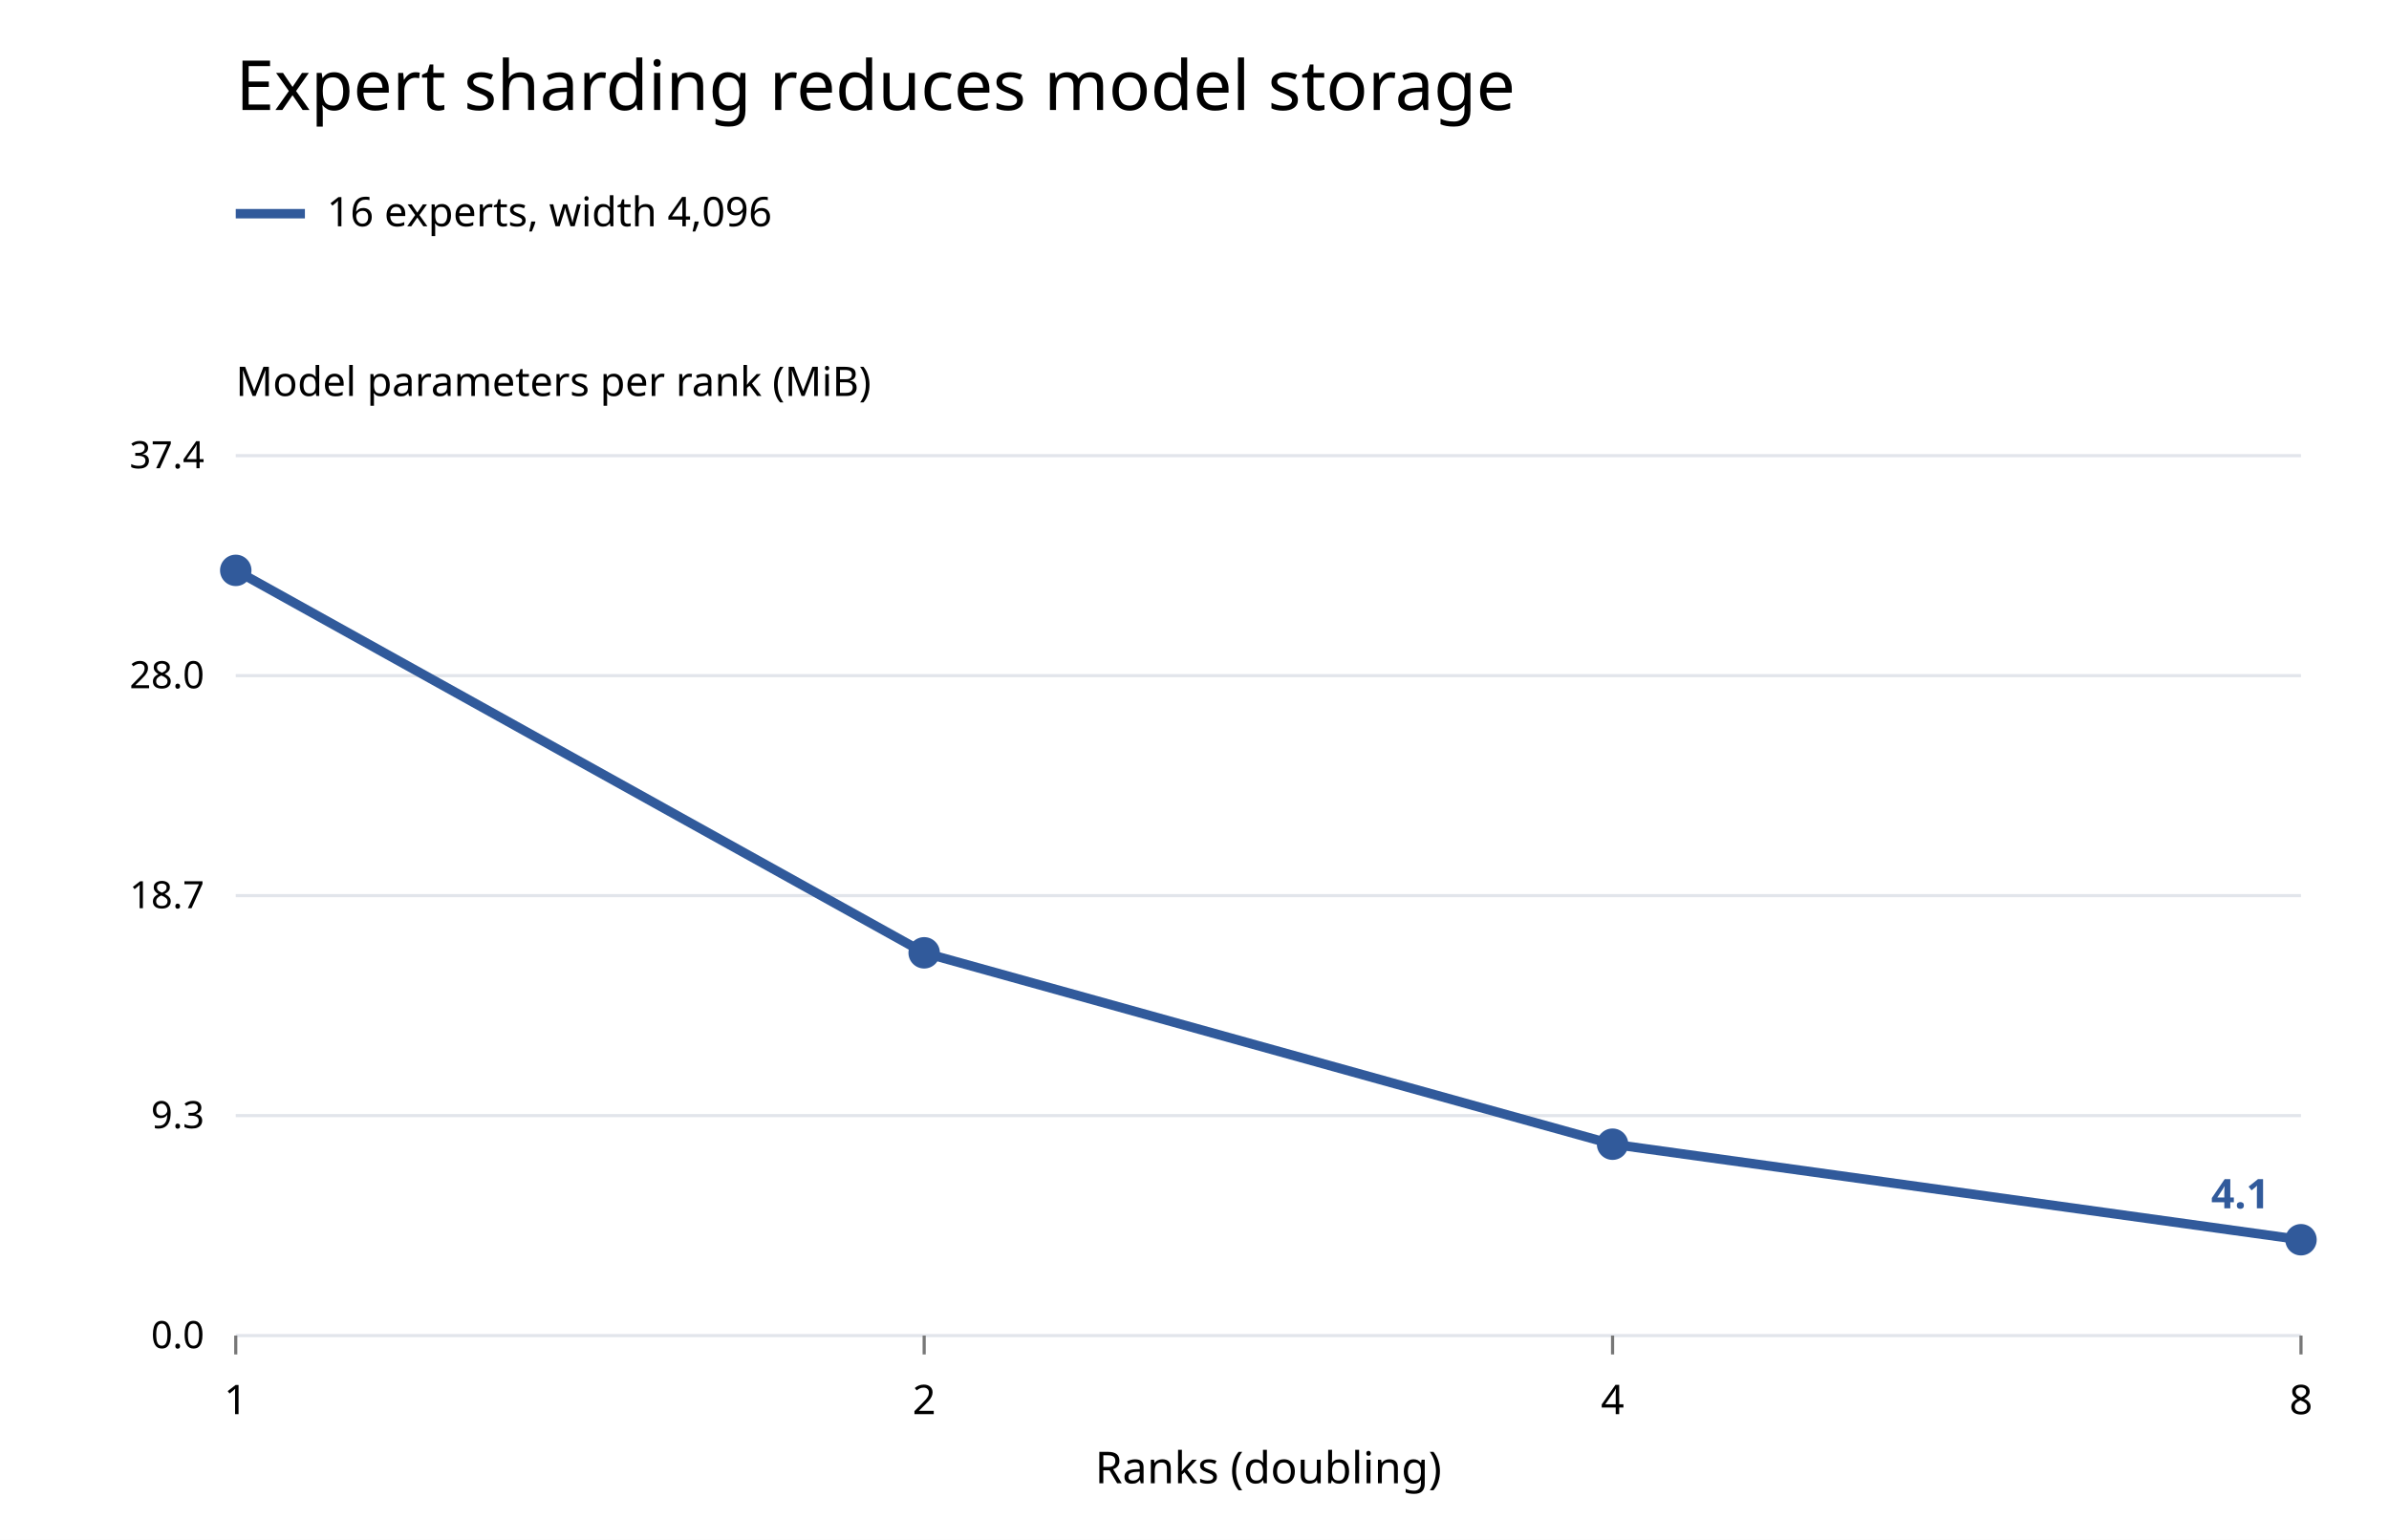
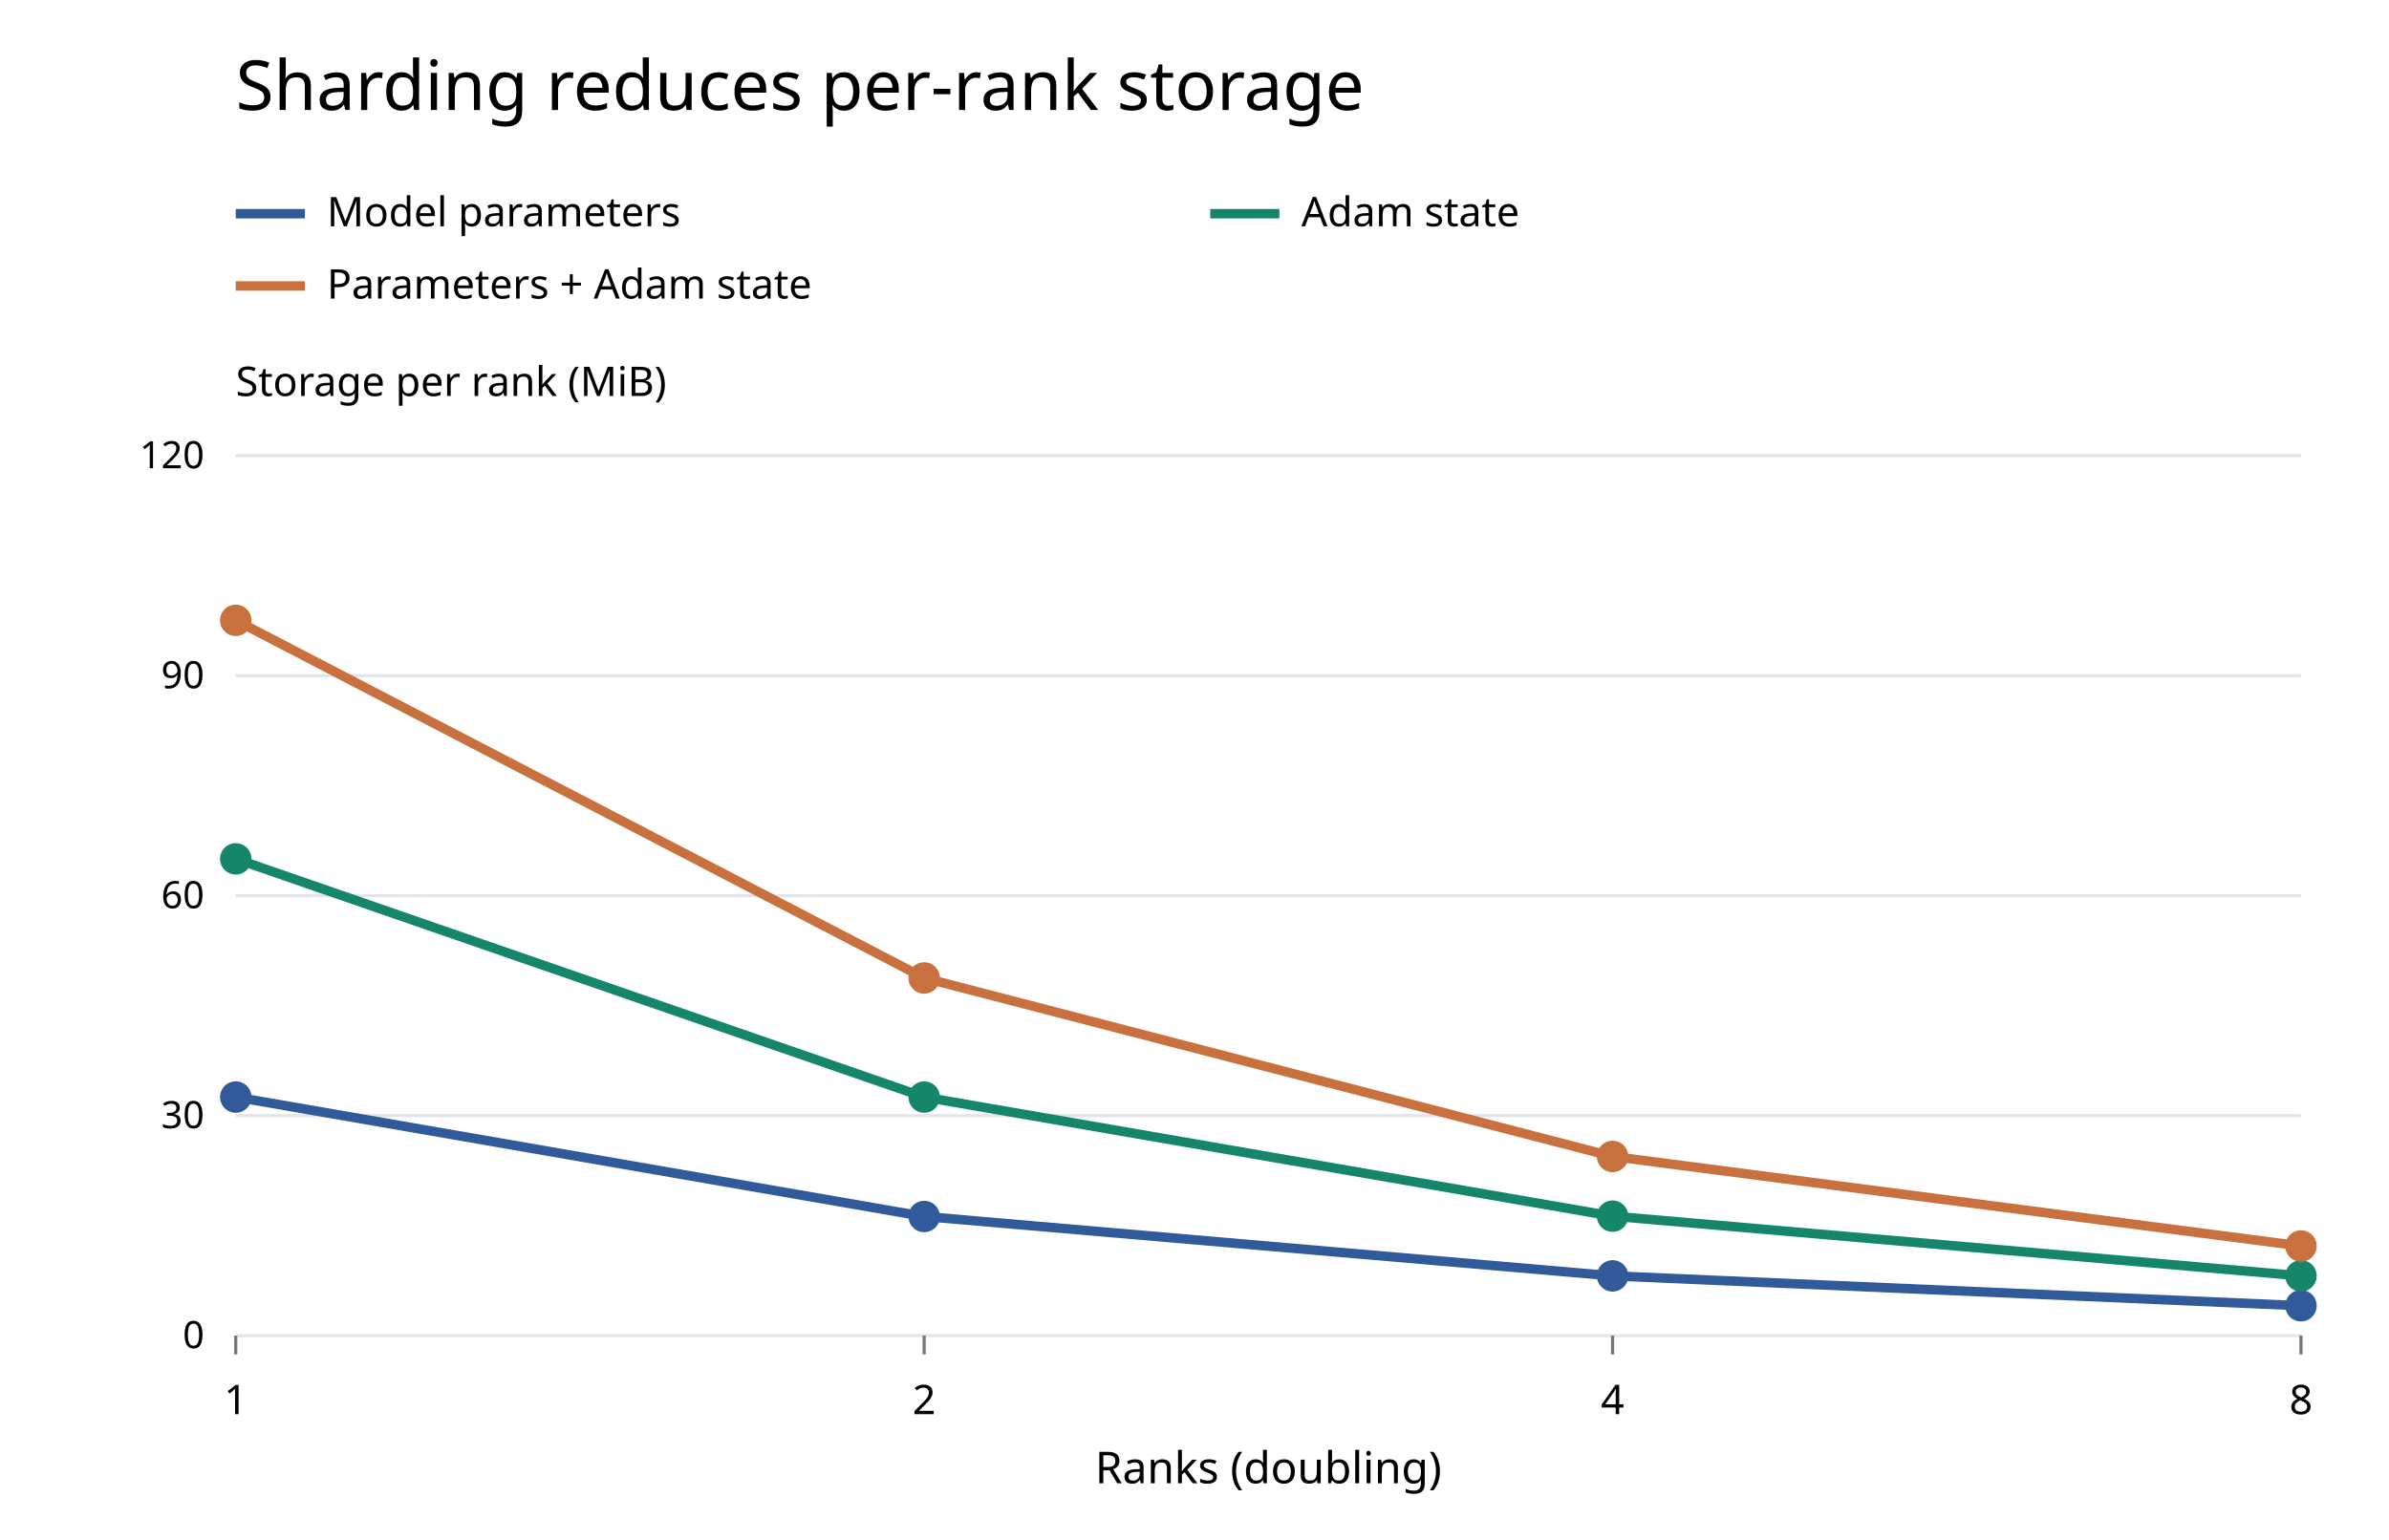
<svg xmlns="http://www.w3.org/2000/svg" viewBox="0 0 760 490">
  <rect width="100%" height="100%" fill="white" />
-   <text x="75" y="35" font-family="sans-serif" font-size="22">Expert sharding reduces model storage</text>
-   <text x="75" y="126" font-family="sans-serif" font-size="13">Model parameters per rank (MiB)</text>
+   <text x="75" y="35" font-family="sans-serif" font-size="22">Sharding reduces per-rank storage</text>
+   <text x="75" y="126" font-family="sans-serif" font-size="13">Storage per rank (MiB)</text>
  <line x1="75" x2="732" y1="425.0" y2="425.0" stroke="#e2e5eb" />
-   <text x="65" y="429.0" text-anchor="end" font-family="sans-serif" font-size="12">0.0</text>
+   <text x="65" y="429.0" text-anchor="end" font-family="sans-serif" font-size="12">0</text>
  <line x1="75" x2="732" y1="355.0" y2="355.0" stroke="#e2e5eb" />
-   <text x="65" y="359.0" text-anchor="end" font-family="sans-serif" font-size="12">9.3</text>
+   <text x="65" y="359.0" text-anchor="end" font-family="sans-serif" font-size="12">30</text>
  <line x1="75" x2="732" y1="285.0" y2="285.0" stroke="#e2e5eb" />
-   <text x="65" y="289.0" text-anchor="end" font-family="sans-serif" font-size="12">18.7</text>
+   <text x="65" y="289.0" text-anchor="end" font-family="sans-serif" font-size="12">60</text>
  <line x1="75" x2="732" y1="215.0" y2="215.0" stroke="#e2e5eb" />
-   <text x="65" y="219.0" text-anchor="end" font-family="sans-serif" font-size="12">28.0</text>
+   <text x="65" y="219.0" text-anchor="end" font-family="sans-serif" font-size="12">90</text>
  <line x1="75" x2="732" y1="145.0" y2="145.0" stroke="#e2e5eb" />
-   <text x="65" y="149.0" text-anchor="end" font-family="sans-serif" font-size="12">37.4</text>
+   <text x="65" y="149.0" text-anchor="end" font-family="sans-serif" font-size="12">120</text>
  <line x1="75.0" x2="75.0" y1="425" y2="431" stroke="#777" />
  <text x="75.0" y="450" text-anchor="middle" font-family="sans-serif" font-size="13">1</text>
  <line x1="294.0" x2="294.0" y1="425" y2="431" stroke="#777" />
  <text x="294.0" y="450" text-anchor="middle" font-family="sans-serif" font-size="13">2</text>
  <line x1="513.0" x2="513.0" y1="425" y2="431" stroke="#777" />
  <text x="513.0" y="450" text-anchor="middle" font-family="sans-serif" font-size="13">4</text>
  <line x1="732.0" x2="732.0" y1="425" y2="431" stroke="#777" />
  <text x="732.0" y="450" text-anchor="middle" font-family="sans-serif" font-size="13">8</text>
-   <polyline points="75.0,181.5 294.0,303.2 513.0,364.1 732.0,394.5" fill="none" stroke="#315a9b" stroke-width="3" />
-   <circle cx="75.0" cy="181.5" r="5" fill="#315a9b" />
-   <circle cx="294.0" cy="303.2" r="5" fill="#315a9b" />
-   <circle cx="513.0" cy="364.1" r="5" fill="#315a9b" />
-   <circle cx="732.0" cy="394.5" r="5" fill="#315a9b" />
-   <text x="722.0" y="384.5" text-anchor="end" font-family="sans-serif" font-size="13" font-weight="bold" fill="#315a9b">4.1</text>
+   <polyline points="75.0,349.1 294.0,387.1 513.0,406.0 732.0,415.5" fill="none" stroke="#315a9b" stroke-width="3" />
+   <circle cx="75.0" cy="349.1" r="5" fill="#315a9b" />
+   <circle cx="294.0" cy="387.1" r="5" fill="#315a9b" />
+   <circle cx="513.0" cy="406.0" r="5" fill="#315a9b" />
+   <circle cx="732.0" cy="415.5" r="5" fill="#315a9b" />
  <line x1="75" x2="97" y1="68" y2="68" stroke="#315a9b" stroke-width="3" />
-   <text x="104" y="72" font-family="sans-serif" font-size="13">16 experts, width 4,096</text>
+   <text x="104" y="72" font-family="sans-serif" font-size="13">Model parameters</text>
+   <polyline points="75.0,273.3 294.0,349.1 513.0,387.0 732.0,406.0" fill="none" stroke="#16866a" stroke-width="3" />
+   <circle cx="75.0" cy="273.3" r="5" fill="#16866a" />
+   <circle cx="294.0" cy="349.1" r="5" fill="#16866a" />
+   <circle cx="513.0" cy="387.0" r="5" fill="#16866a" />
+   <circle cx="732.0" cy="406.0" r="5" fill="#16866a" />
+   <line x1="385" x2="407" y1="68" y2="68" stroke="#16866a" stroke-width="3" />
+   <text x="414" y="72" font-family="sans-serif" font-size="13">Adam state</text>
+   <polyline points="75.0,197.4 294.0,311.2 513.0,368.0 732.0,396.5" fill="none" stroke="#c8713e" stroke-width="3" />
+   <circle cx="75.0" cy="197.4" r="5" fill="#c8713e" />
+   <circle cx="294.0" cy="311.2" r="5" fill="#c8713e" />
+   <circle cx="513.0" cy="368.0" r="5" fill="#c8713e" />
+   <circle cx="732.0" cy="396.5" r="5" fill="#c8713e" />
+   <line x1="75" x2="97" y1="91" y2="91" stroke="#c8713e" stroke-width="3" />
+   <text x="104" y="95" font-family="sans-serif" font-size="13">Parameters + Adam state</text>
  <text x="403.5" y="472" text-anchor="middle" font-family="sans-serif" font-size="14">Ranks (doubling)</text>
</svg>
